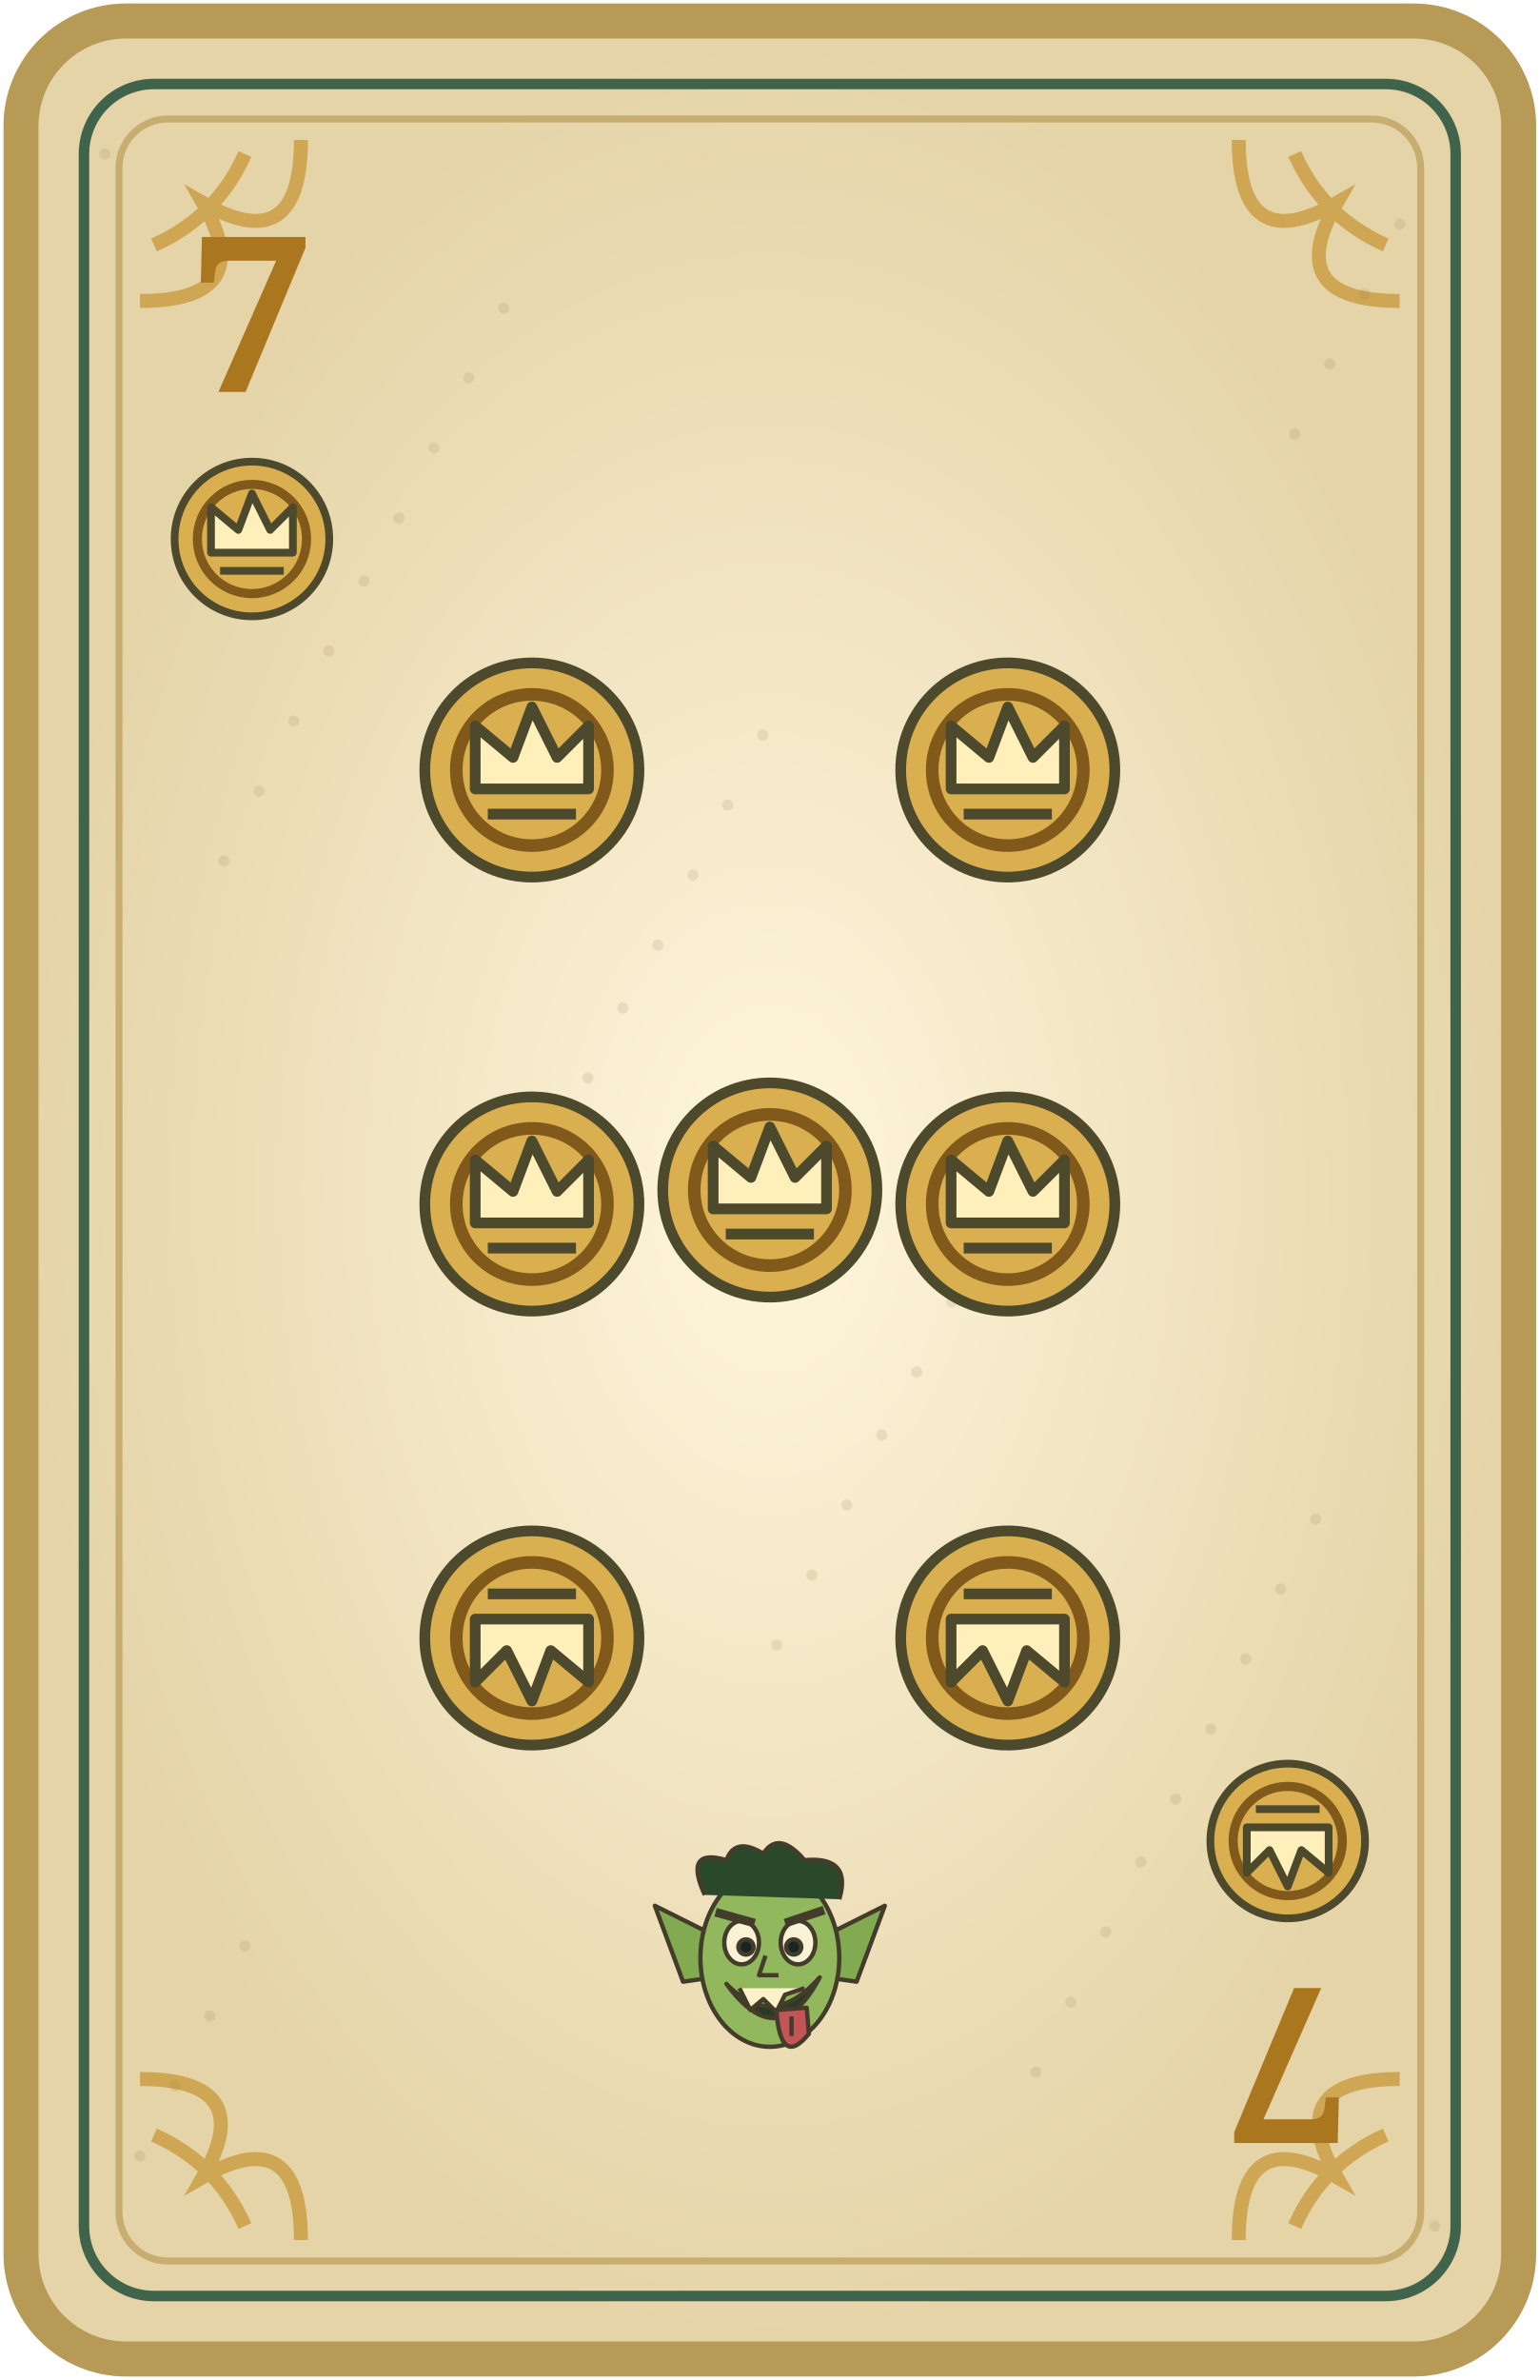
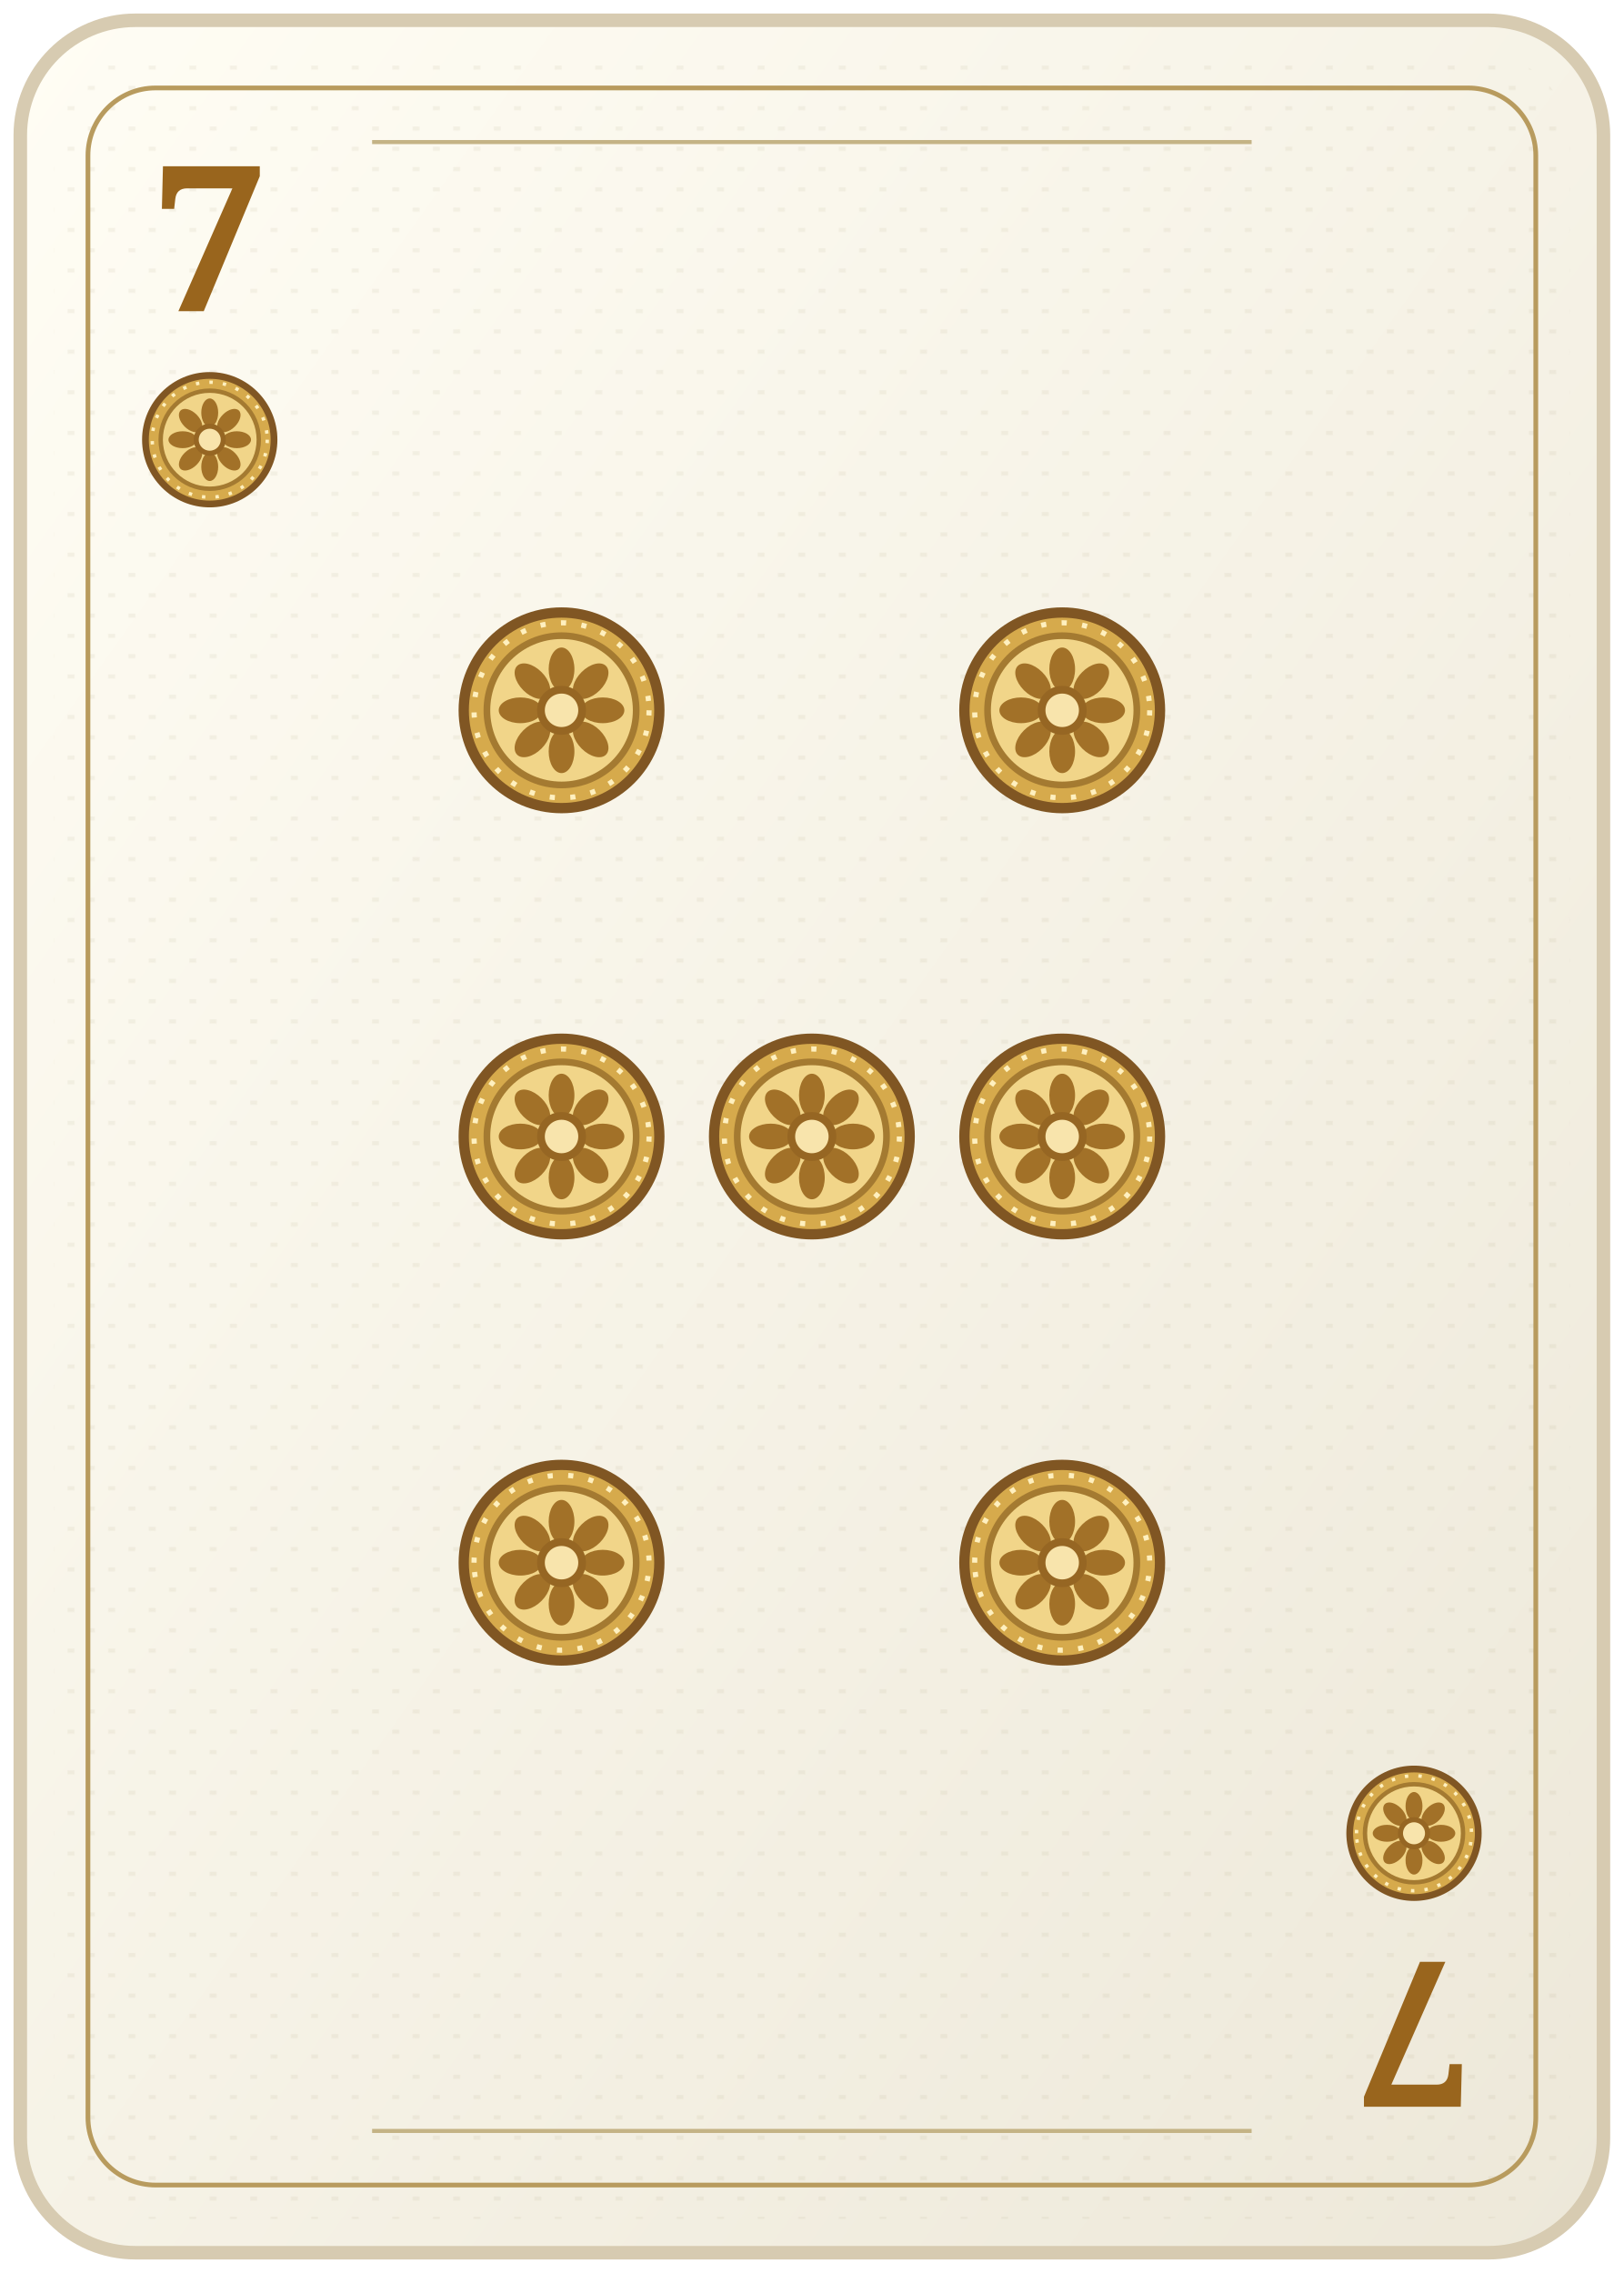
- <svg xmlns="http://www.w3.org/2000/svg" width="220" height="340" viewBox="0 0 220 340">
+ <svg xmlns="http://www.w3.org/2000/svg" width="240" height="336" viewBox="0 0 240 336">
  <defs>
-     <radialGradient id="paper">
-       <stop stop-color="#fff6dd" />
-       <stop offset="1" stop-color="#e5d4a8" />
-     </radialGradient>
-     <radialGradient id="felt">
-       <stop stop-color="#175a46" />
-       <stop offset="1" stop-color="#092f28" />
-     </radialGradient>
+     <linearGradient id="paper" x2="1" y2="1">
+       <stop stop-color="#fffdf4" />
+       <stop offset="1" stop-color="#ede8d9" />
+     </linearGradient>
+     <linearGradient id="foil" x2="1" y2="1">
+       <stop stop-color="#e6ce8b" />
+       <stop offset=".5" stop-color="#b89b5e" />
+       <stop offset="1" stop-color="#dfc583" />
+     </linearGradient>
+     <pattern id="grain" width="6" height="6" patternUnits="userSpaceOnUse">
+       <path d="M1 1h1M4 4h1" stroke="#a89570" opacity=".10" stroke-width=".6" />
+     </pattern>
+     <clipPath id="portrait">
+       <rect x="49" y="66" width="142" height="204" rx="30" />
+     </clipPath>
  </defs>
-   <rect x="3" y="3" width="214" height="334" rx="15" fill="url(#paper)" stroke="#b69a56" stroke-width="5" />
-   <rect x="12" y="12" width="196" height="316" rx="10" fill="none" stroke="#40634b" stroke-width="1.5" />
-   <rect x="17" y="17" width="186" height="306" rx="7" fill="none" stroke="#c8ad71" />
-   <path d="M0 23Q17 23 9 9Q23 17 23 0M2 15Q11 11 15 2" transform="translate(20 20) rotate(0)" fill="none" stroke="#cfa653" stroke-width="2" />
-   <path d="M0 23Q17 23 9 9Q23 17 23 0M2 15Q11 11 15 2" transform="translate(200 320) rotate(180)" fill="none" stroke="#cfa653" stroke-width="2" />
-   <path d="M0 23Q17 23 9 9Q23 17 23 0M2 15Q11 11 15 2" transform="translate(200 20) rotate(90)" fill="none" stroke="#cfa653" stroke-width="2" />
-   <path d="M0 23Q17 23 9 9Q23 17 23 0M2 15Q11 11 15 2" transform="translate(20 320) rotate(270)" fill="none" stroke="#cfa653" stroke-width="2" />
-   <circle cx="15" cy="22" r=".8" fill="#927951" opacity=".16" />
-   <circle cx="205" cy="318" r=".8" fill="#927951" opacity=".16" />
-   <circle cx="52" cy="83" r=".8" fill="#927951" opacity=".16" />
-   <circle cx="168" cy="257" r=".8" fill="#927951" opacity=".16" />
-   <circle cx="89" cy="144" r=".8" fill="#927951" opacity=".16" />
-   <circle cx="131" cy="196" r=".8" fill="#927951" opacity=".16" />
-   <circle cx="126" cy="205" r=".8" fill="#927951" opacity=".16" />
-   <circle cx="94" cy="135" r=".8" fill="#927951" opacity=".16" />
-   <circle cx="163" cy="266" r=".8" fill="#927951" opacity=".16" />
-   <circle cx="57" cy="74" r=".8" fill="#927951" opacity=".16" />
-   <circle cx="200" cy="32" r=".8" fill="#927951" opacity=".16" />
-   <circle cx="20" cy="308" r=".8" fill="#927951" opacity=".16" />
-   <circle cx="47" cy="93" r=".8" fill="#927951" opacity=".16" />
-   <circle cx="173" cy="247" r=".8" fill="#927951" opacity=".16" />
-   <circle cx="84" cy="154" r=".8" fill="#927951" opacity=".16" />
-   <circle cx="136" cy="186" r=".8" fill="#927951" opacity=".16" />
-   <circle cx="121" cy="215" r=".8" fill="#927951" opacity=".16" />
-   <circle cx="99" cy="125" r=".8" fill="#927951" opacity=".16" />
-   <circle cx="158" cy="276" r=".8" fill="#927951" opacity=".16" />
-   <circle cx="62" cy="64" r=".8" fill="#927951" opacity=".16" />
-   <circle cx="195" cy="42" r=".8" fill="#927951" opacity=".16" />
-   <circle cx="25" cy="298" r=".8" fill="#927951" opacity=".16" />
-   <circle cx="42" cy="103" r=".8" fill="#927951" opacity=".16" />
-   <circle cx="178" cy="237" r=".8" fill="#927951" opacity=".16" />
-   <circle cx="79" cy="164" r=".8" fill="#927951" opacity=".16" />
-   <circle cx="141" cy="176" r=".8" fill="#927951" opacity=".16" />
-   <circle cx="116" cy="225" r=".8" fill="#927951" opacity=".16" />
-   <circle cx="104" cy="115" r=".8" fill="#927951" opacity=".16" />
-   <circle cx="153" cy="286" r=".8" fill="#927951" opacity=".16" />
-   <circle cx="67" cy="54" r=".8" fill="#927951" opacity=".16" />
-   <circle cx="190" cy="52" r=".8" fill="#927951" opacity=".16" />
-   <circle cx="30" cy="288" r=".8" fill="#927951" opacity=".16" />
-   <circle cx="37" cy="113" r=".8" fill="#927951" opacity=".16" />
-   <circle cx="183" cy="227" r=".8" fill="#927951" opacity=".16" />
-   <circle cx="74" cy="174" r=".8" fill="#927951" opacity=".16" />
-   <circle cx="146" cy="166" r=".8" fill="#927951" opacity=".16" />
-   <circle cx="111" cy="235" r=".8" fill="#927951" opacity=".16" />
-   <circle cx="109" cy="105" r=".8" fill="#927951" opacity=".16" />
-   <circle cx="148" cy="296" r=".8" fill="#927951" opacity=".16" />
-   <circle cx="72" cy="44" r=".8" fill="#927951" opacity=".16" />
-   <circle cx="185" cy="62" r=".8" fill="#927951" opacity=".16" />
-   <circle cx="35" cy="278" r=".8" fill="#927951" opacity=".16" />
-   <circle cx="32" cy="123" r=".8" fill="#927951" opacity=".16" />
-   <circle cx="188" cy="217" r=".8" fill="#927951" opacity=".16" />
-   <g fill="#aa771e" font-family="Georgia,serif" font-weight="bold" text-anchor="middle">
-     <text x="36" y="56" font-size="31">7</text>
-     <g transform="translate(36 77) rotate(0) scale(0.65)" stroke="#4c492d" stroke-width="1.7" stroke-linejoin="round">
-       <circle r="17" fill="#d9af50" />
-       <circle r="12" fill="none" stroke="#81591b" stroke-width="2" />
-       <path d="M-9 3 -9-7 -3-2 0-10 4-2 9-7 9 3Z" fill="#fff0bb" />
-       <path d="M-7 7H7" />
-     </g>
-     <g transform="rotate(180 110 170)">
-       <text x="36" y="56" font-size="31">7</text>
-       <g transform="translate(36 77) rotate(0) scale(0.65)" stroke="#4c492d" stroke-width="1.7" stroke-linejoin="round">
-         <circle r="17" fill="#d9af50" />
-         <circle r="12" fill="none" stroke="#81591b" stroke-width="2" />
-         <path d="M-9 3 -9-7 -3-2 0-10 4-2 9-7 9 3Z" fill="#fff0bb" />
-         <path d="M-7 7H7" />
-       </g>
+   <rect x="3" y="3" width="234" height="330" rx="17" fill="url(#paper)" stroke="#d7cbb1" stroke-width="2" />
+   <rect x="8" y="8" width="224" height="320" rx="13" fill="url(#grain)" />
+   <rect x="13" y="13" width="214" height="310" rx="10" fill="none" stroke="#b89b5e" stroke-width=".7" />
+   <path d="M55 21H185M55 315H185" stroke="#c4b385" stroke-width=".6" />
+   <text x="31" y="46" fill="#99651d" text-anchor="middle" font-family="Georgia,serif" font-size="30" font-weight="bold">7</text>
+   <g data-suit="DENARI" transform="translate(31 65) rotate(0) scale(0.5)">
+     <circle r="19" fill="#d6aa4c" stroke="#805623" stroke-width="2" />
+     <circle r="14.5" fill="#f1d589" stroke="#a47a31" stroke-width="1.3" />
+     <ellipse cy="-8" rx="2.5" ry="4.2" fill="#a27128" transform="rotate(0)" />
+     <ellipse cy="-8" rx="2.5" ry="4.2" fill="#a27128" transform="rotate(45)" />
+     <ellipse cy="-8" rx="2.5" ry="4.2" fill="#a27128" transform="rotate(90)" />
+     <ellipse cy="-8" rx="2.5" ry="4.2" fill="#a27128" transform="rotate(135)" />
+     <ellipse cy="-8" rx="2.5" ry="4.2" fill="#a27128" transform="rotate(180)" />
+     <ellipse cy="-8" rx="2.5" ry="4.2" fill="#a27128" transform="rotate(225)" />
+     <ellipse cy="-8" rx="2.5" ry="4.2" fill="#a27128" transform="rotate(270)" />
+     <ellipse cy="-8" rx="2.5" ry="4.2" fill="#a27128" transform="rotate(315)" />
+     <circle r="4" fill="#f8e4ac" stroke="#966623" stroke-width="1.5" />
+     <circle r="17" fill="none" stroke="#fff0bf" stroke-dasharray="1 3" stroke-width="1" />
+   </g>
+   <g transform="rotate(180 120 168)">
+     <text x="31" y="46" fill="#99651d" text-anchor="middle" font-family="Georgia,serif" font-size="30" font-weight="bold">7</text>
+     <g data-suit="DENARI" transform="translate(31 65) rotate(0) scale(0.5)">
+       <circle r="19" fill="#d6aa4c" stroke="#805623" stroke-width="2" />
+       <circle r="14.5" fill="#f1d589" stroke="#a47a31" stroke-width="1.3" />
+       <ellipse cy="-8" rx="2.5" ry="4.2" fill="#a27128" transform="rotate(0)" />
+       <ellipse cy="-8" rx="2.5" ry="4.2" fill="#a27128" transform="rotate(45)" />
+       <ellipse cy="-8" rx="2.5" ry="4.2" fill="#a27128" transform="rotate(90)" />
+       <ellipse cy="-8" rx="2.5" ry="4.2" fill="#a27128" transform="rotate(135)" />
+       <ellipse cy="-8" rx="2.5" ry="4.2" fill="#a27128" transform="rotate(180)" />
+       <ellipse cy="-8" rx="2.5" ry="4.2" fill="#a27128" transform="rotate(225)" />
+       <ellipse cy="-8" rx="2.5" ry="4.2" fill="#a27128" transform="rotate(270)" />
+       <ellipse cy="-8" rx="2.5" ry="4.2" fill="#a27128" transform="rotate(315)" />
+       <circle r="4" fill="#f8e4ac" stroke="#966623" stroke-width="1.5" />
+       <circle r="17" fill="none" stroke="#fff0bf" stroke-dasharray="1 3" stroke-width="1" />
    </g>
  </g>
-   <g transform="translate(76 110) rotate(0) scale(0.9)" stroke="#4c492d" stroke-width="1.7" stroke-linejoin="round">
-     <circle r="17" fill="#d9af50" />
-     <circle r="12" fill="none" stroke="#81591b" stroke-width="2" />
-     <path d="M-9 3 -9-7 -3-2 0-10 4-2 9-7 9 3Z" fill="#fff0bb" />
-     <path d="M-7 7H7" />
+   <g data-suit="DENARI" transform="translate(83 105) rotate(0) scale(0.7608696)">
+     <circle r="19" fill="#d6aa4c" stroke="#805623" stroke-width="2" />
+     <circle r="14.5" fill="#f1d589" stroke="#a47a31" stroke-width="1.3" />
+     <ellipse cy="-8" rx="2.5" ry="4.2" fill="#a27128" transform="rotate(0)" />
+     <ellipse cy="-8" rx="2.5" ry="4.2" fill="#a27128" transform="rotate(45)" />
+     <ellipse cy="-8" rx="2.5" ry="4.2" fill="#a27128" transform="rotate(90)" />
+     <ellipse cy="-8" rx="2.5" ry="4.2" fill="#a27128" transform="rotate(135)" />
+     <ellipse cy="-8" rx="2.5" ry="4.2" fill="#a27128" transform="rotate(180)" />
+     <ellipse cy="-8" rx="2.5" ry="4.2" fill="#a27128" transform="rotate(225)" />
+     <ellipse cy="-8" rx="2.5" ry="4.2" fill="#a27128" transform="rotate(270)" />
+     <ellipse cy="-8" rx="2.5" ry="4.2" fill="#a27128" transform="rotate(315)" />
+     <circle r="4" fill="#f8e4ac" stroke="#966623" stroke-width="1.5" />
+     <circle r="17" fill="none" stroke="#fff0bf" stroke-dasharray="1 3" stroke-width="1" />
  </g>
-   <g transform="translate(144 110) rotate(0) scale(0.9)" stroke="#4c492d" stroke-width="1.7" stroke-linejoin="round">
-     <circle r="17" fill="#d9af50" />
-     <circle r="12" fill="none" stroke="#81591b" stroke-width="2" />
-     <path d="M-9 3 -9-7 -3-2 0-10 4-2 9-7 9 3Z" fill="#fff0bb" />
-     <path d="M-7 7H7" />
+   <g data-suit="DENARI" transform="translate(157 105) rotate(0) scale(0.7608696)">
+     <circle r="19" fill="#d6aa4c" stroke="#805623" stroke-width="2" />
+     <circle r="14.5" fill="#f1d589" stroke="#a47a31" stroke-width="1.3" />
+     <ellipse cy="-8" rx="2.5" ry="4.2" fill="#a27128" transform="rotate(0)" />
+     <ellipse cy="-8" rx="2.5" ry="4.2" fill="#a27128" transform="rotate(45)" />
+     <ellipse cy="-8" rx="2.5" ry="4.2" fill="#a27128" transform="rotate(90)" />
+     <ellipse cy="-8" rx="2.5" ry="4.2" fill="#a27128" transform="rotate(135)" />
+     <ellipse cy="-8" rx="2.5" ry="4.2" fill="#a27128" transform="rotate(180)" />
+     <ellipse cy="-8" rx="2.5" ry="4.2" fill="#a27128" transform="rotate(225)" />
+     <ellipse cy="-8" rx="2.5" ry="4.2" fill="#a27128" transform="rotate(270)" />
+     <ellipse cy="-8" rx="2.5" ry="4.2" fill="#a27128" transform="rotate(315)" />
+     <circle r="4" fill="#f8e4ac" stroke="#966623" stroke-width="1.5" />
+     <circle r="17" fill="none" stroke="#fff0bf" stroke-dasharray="1 3" stroke-width="1" />
  </g>
-   <g transform="translate(76 172) rotate(0) scale(0.9)" stroke="#4c492d" stroke-width="1.7" stroke-linejoin="round">
-     <circle r="17" fill="#d9af50" />
-     <circle r="12" fill="none" stroke="#81591b" stroke-width="2" />
-     <path d="M-9 3 -9-7 -3-2 0-10 4-2 9-7 9 3Z" fill="#fff0bb" />
-     <path d="M-7 7H7" />
+   <g data-suit="DENARI" transform="translate(83 168) rotate(0) scale(0.7608696)">
+     <circle r="19" fill="#d6aa4c" stroke="#805623" stroke-width="2" />
+     <circle r="14.5" fill="#f1d589" stroke="#a47a31" stroke-width="1.3" />
+     <ellipse cy="-8" rx="2.5" ry="4.2" fill="#a27128" transform="rotate(0)" />
+     <ellipse cy="-8" rx="2.5" ry="4.2" fill="#a27128" transform="rotate(45)" />
+     <ellipse cy="-8" rx="2.5" ry="4.2" fill="#a27128" transform="rotate(90)" />
+     <ellipse cy="-8" rx="2.5" ry="4.2" fill="#a27128" transform="rotate(135)" />
+     <ellipse cy="-8" rx="2.5" ry="4.2" fill="#a27128" transform="rotate(180)" />
+     <ellipse cy="-8" rx="2.5" ry="4.2" fill="#a27128" transform="rotate(225)" />
+     <ellipse cy="-8" rx="2.5" ry="4.2" fill="#a27128" transform="rotate(270)" />
+     <ellipse cy="-8" rx="2.5" ry="4.2" fill="#a27128" transform="rotate(315)" />
+     <circle r="4" fill="#f8e4ac" stroke="#966623" stroke-width="1.5" />
+     <circle r="17" fill="none" stroke="#fff0bf" stroke-dasharray="1 3" stroke-width="1" />
  </g>
-   <g transform="translate(144 172) rotate(0) scale(0.9)" stroke="#4c492d" stroke-width="1.7" stroke-linejoin="round">
-     <circle r="17" fill="#d9af50" />
-     <circle r="12" fill="none" stroke="#81591b" stroke-width="2" />
-     <path d="M-9 3 -9-7 -3-2 0-10 4-2 9-7 9 3Z" fill="#fff0bb" />
-     <path d="M-7 7H7" />
+   <g data-suit="DENARI" transform="translate(157 168) rotate(0) scale(0.7608696)">
+     <circle r="19" fill="#d6aa4c" stroke="#805623" stroke-width="2" />
+     <circle r="14.5" fill="#f1d589" stroke="#a47a31" stroke-width="1.3" />
+     <ellipse cy="-8" rx="2.5" ry="4.2" fill="#a27128" transform="rotate(0)" />
+     <ellipse cy="-8" rx="2.5" ry="4.2" fill="#a27128" transform="rotate(45)" />
+     <ellipse cy="-8" rx="2.5" ry="4.2" fill="#a27128" transform="rotate(90)" />
+     <ellipse cy="-8" rx="2.5" ry="4.2" fill="#a27128" transform="rotate(135)" />
+     <ellipse cy="-8" rx="2.5" ry="4.2" fill="#a27128" transform="rotate(180)" />
+     <ellipse cy="-8" rx="2.5" ry="4.2" fill="#a27128" transform="rotate(225)" />
+     <ellipse cy="-8" rx="2.5" ry="4.2" fill="#a27128" transform="rotate(270)" />
+     <ellipse cy="-8" rx="2.5" ry="4.2" fill="#a27128" transform="rotate(315)" />
+     <circle r="4" fill="#f8e4ac" stroke="#966623" stroke-width="1.5" />
+     <circle r="17" fill="none" stroke="#fff0bf" stroke-dasharray="1 3" stroke-width="1" />
  </g>
-   <g transform="translate(76 234) rotate(180) scale(0.9)" stroke="#4c492d" stroke-width="1.7" stroke-linejoin="round">
-     <circle r="17" fill="#d9af50" />
-     <circle r="12" fill="none" stroke="#81591b" stroke-width="2" />
-     <path d="M-9 3 -9-7 -3-2 0-10 4-2 9-7 9 3Z" fill="#fff0bb" />
-     <path d="M-7 7H7" />
+   <g data-suit="DENARI" transform="translate(83 231) rotate(180) scale(0.7608696)">
+     <circle r="19" fill="#d6aa4c" stroke="#805623" stroke-width="2" />
+     <circle r="14.5" fill="#f1d589" stroke="#a47a31" stroke-width="1.3" />
+     <ellipse cy="-8" rx="2.5" ry="4.2" fill="#a27128" transform="rotate(0)" />
+     <ellipse cy="-8" rx="2.5" ry="4.2" fill="#a27128" transform="rotate(45)" />
+     <ellipse cy="-8" rx="2.5" ry="4.2" fill="#a27128" transform="rotate(90)" />
+     <ellipse cy="-8" rx="2.5" ry="4.2" fill="#a27128" transform="rotate(135)" />
+     <ellipse cy="-8" rx="2.5" ry="4.2" fill="#a27128" transform="rotate(180)" />
+     <ellipse cy="-8" rx="2.5" ry="4.2" fill="#a27128" transform="rotate(225)" />
+     <ellipse cy="-8" rx="2.5" ry="4.2" fill="#a27128" transform="rotate(270)" />
+     <ellipse cy="-8" rx="2.5" ry="4.2" fill="#a27128" transform="rotate(315)" />
+     <circle r="4" fill="#f8e4ac" stroke="#966623" stroke-width="1.5" />
+     <circle r="17" fill="none" stroke="#fff0bf" stroke-dasharray="1 3" stroke-width="1" />
  </g>
-   <g transform="translate(144 234) rotate(180) scale(0.9)" stroke="#4c492d" stroke-width="1.7" stroke-linejoin="round">
-     <circle r="17" fill="#d9af50" />
-     <circle r="12" fill="none" stroke="#81591b" stroke-width="2" />
-     <path d="M-9 3 -9-7 -3-2 0-10 4-2 9-7 9 3Z" fill="#fff0bb" />
-     <path d="M-7 7H7" />
+   <g data-suit="DENARI" transform="translate(157 231) rotate(180) scale(0.7608696)">
+     <circle r="19" fill="#d6aa4c" stroke="#805623" stroke-width="2" />
+     <circle r="14.5" fill="#f1d589" stroke="#a47a31" stroke-width="1.3" />
+     <ellipse cy="-8" rx="2.5" ry="4.2" fill="#a27128" transform="rotate(0)" />
+     <ellipse cy="-8" rx="2.5" ry="4.2" fill="#a27128" transform="rotate(45)" />
+     <ellipse cy="-8" rx="2.5" ry="4.2" fill="#a27128" transform="rotate(90)" />
+     <ellipse cy="-8" rx="2.5" ry="4.2" fill="#a27128" transform="rotate(135)" />
+     <ellipse cy="-8" rx="2.5" ry="4.2" fill="#a27128" transform="rotate(180)" />
+     <ellipse cy="-8" rx="2.5" ry="4.2" fill="#a27128" transform="rotate(225)" />
+     <ellipse cy="-8" rx="2.5" ry="4.2" fill="#a27128" transform="rotate(270)" />
+     <ellipse cy="-8" rx="2.5" ry="4.2" fill="#a27128" transform="rotate(315)" />
+     <circle r="4" fill="#f8e4ac" stroke="#966623" stroke-width="1.5" />
+     <circle r="17" fill="none" stroke="#fff0bf" stroke-dasharray="1 3" stroke-width="1" />
  </g>
-   <g transform="translate(110 170) rotate(0) scale(0.9)" stroke="#4c492d" stroke-width="1.7" stroke-linejoin="round">
-     <circle r="17" fill="#d9af50" />
-     <circle r="12" fill="none" stroke="#81591b" stroke-width="2" />
-     <path d="M-9 3 -9-7 -3-2 0-10 4-2 9-7 9 3Z" fill="#fff0bb" />
-     <path d="M-7 7H7" />
-   </g>
-   <g transform="translate(110 280) scale(0.31)" stroke="#443c2a" stroke-width="2" stroke-linejoin="round">
-     <path d="M-27-12 -53-25 -40 10 -26 8M27-12 53-25 40 10 26 8" fill="#82aa51" />
-     <ellipse cy="-1" rx="32" ry="41" fill="#91b85c" />
-     <path d="M-30-30Q-40-52-20-46Q-16-57-3-49Q4-60 16-46Q38-48 32-28" fill="#29492a" />
-     <ellipse cx="-13" cy="-8" rx="8" ry="10" fill="#f9f2d6" />
-     <ellipse cx="13" cy="-8" rx="8" ry="10" fill="#f9f2d6" />
-     <circle cx="-11" cy="-6" r="3.5" fill="#172620" />
-     <circle cx="11" cy="-6" r="3.5" fill="#172620" />
-     <path d="M-25-22 -7-17M7-17 25-23" stroke-width="4" />
-     <path d="M-2-2 -5 7 4 7" fill="none" />
-     <path d="M-20 11Q1 33 23 8Q4 44-20 11Z" fill="#293a25" />
-     <path d="M-14 13 -9 23 -3 18 3 24 7 16 16 13" fill="#fff1c8" />
-     <path d="M3 23Q5 50 18 34L17 22Z" fill="#c45458" />
-     <path d="M10 26V35" />
+   <g data-suit="DENARI" transform="translate(120 168) rotate(0) scale(0.7608696)">
+     <circle r="19" fill="#d6aa4c" stroke="#805623" stroke-width="2" />
+     <circle r="14.5" fill="#f1d589" stroke="#a47a31" stroke-width="1.3" />
+     <ellipse cy="-8" rx="2.5" ry="4.2" fill="#a27128" transform="rotate(0)" />
+     <ellipse cy="-8" rx="2.5" ry="4.2" fill="#a27128" transform="rotate(45)" />
+     <ellipse cy="-8" rx="2.5" ry="4.2" fill="#a27128" transform="rotate(90)" />
+     <ellipse cy="-8" rx="2.5" ry="4.2" fill="#a27128" transform="rotate(135)" />
+     <ellipse cy="-8" rx="2.5" ry="4.2" fill="#a27128" transform="rotate(180)" />
+     <ellipse cy="-8" rx="2.5" ry="4.2" fill="#a27128" transform="rotate(225)" />
+     <ellipse cy="-8" rx="2.5" ry="4.2" fill="#a27128" transform="rotate(270)" />
+     <ellipse cy="-8" rx="2.5" ry="4.2" fill="#a27128" transform="rotate(315)" />
+     <circle r="4" fill="#f8e4ac" stroke="#966623" stroke-width="1.5" />
+     <circle r="17" fill="none" stroke="#fff0bf" stroke-dasharray="1 3" stroke-width="1" />
  </g>
</svg>
